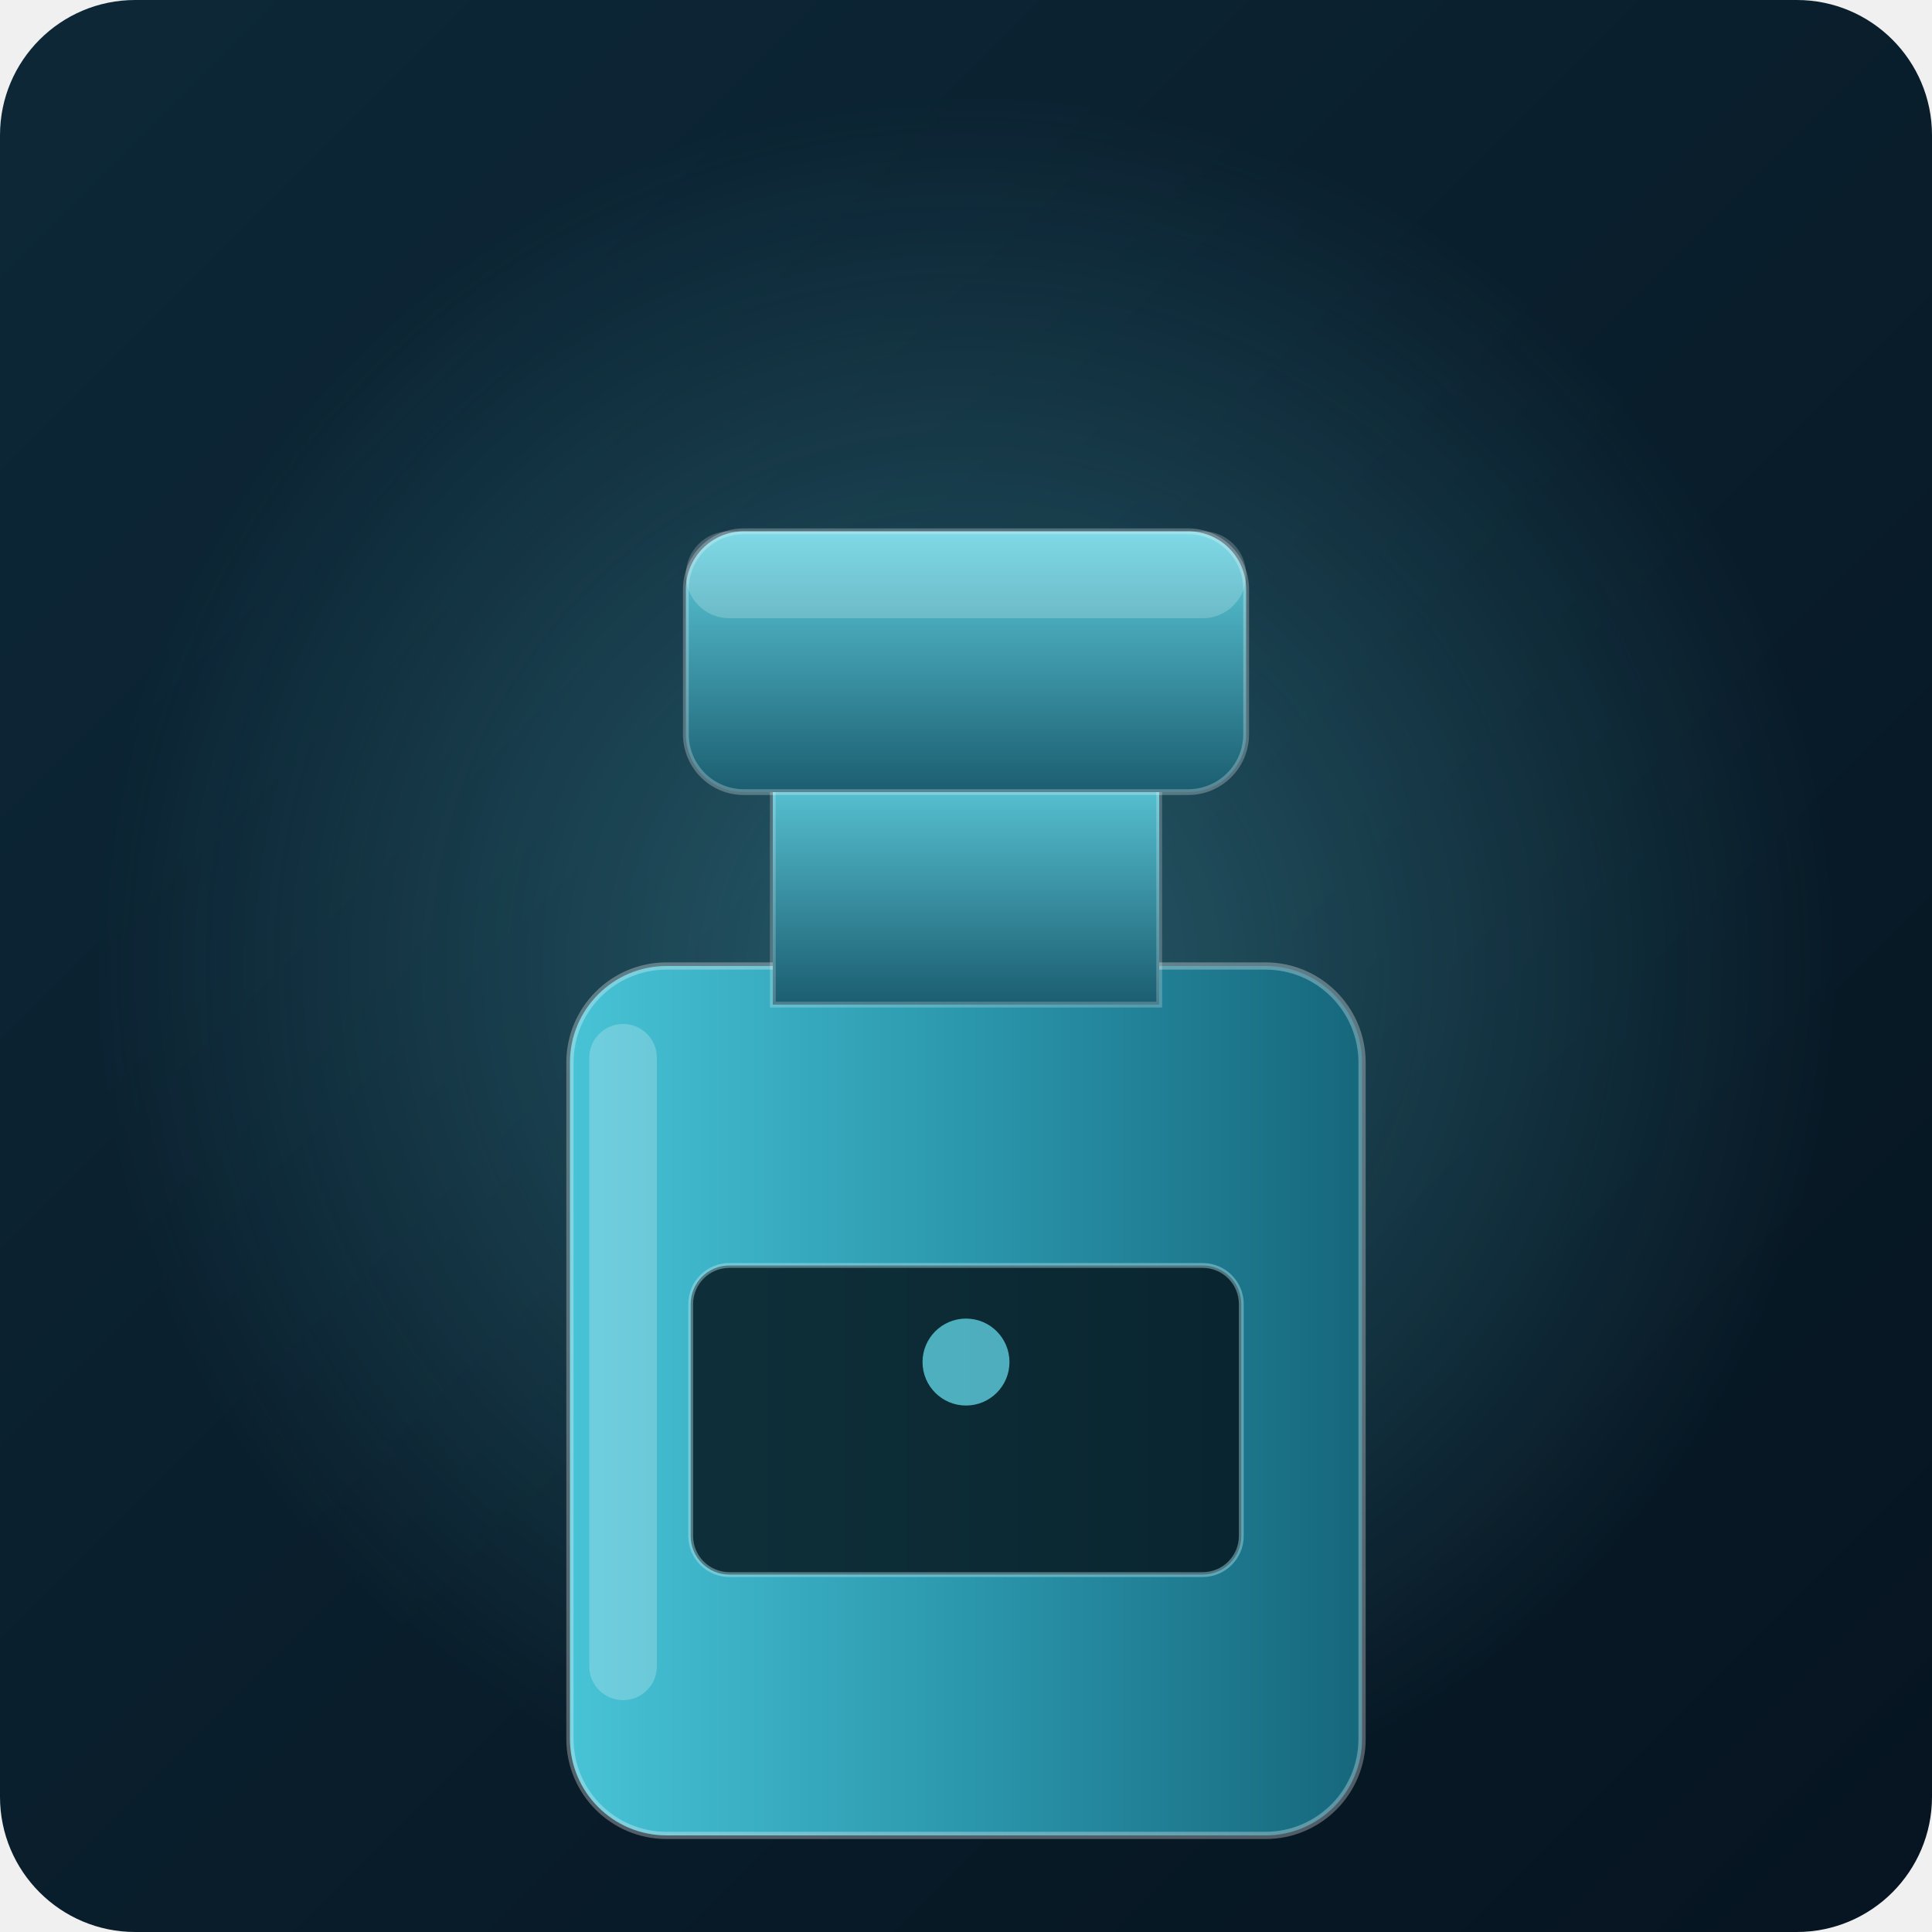
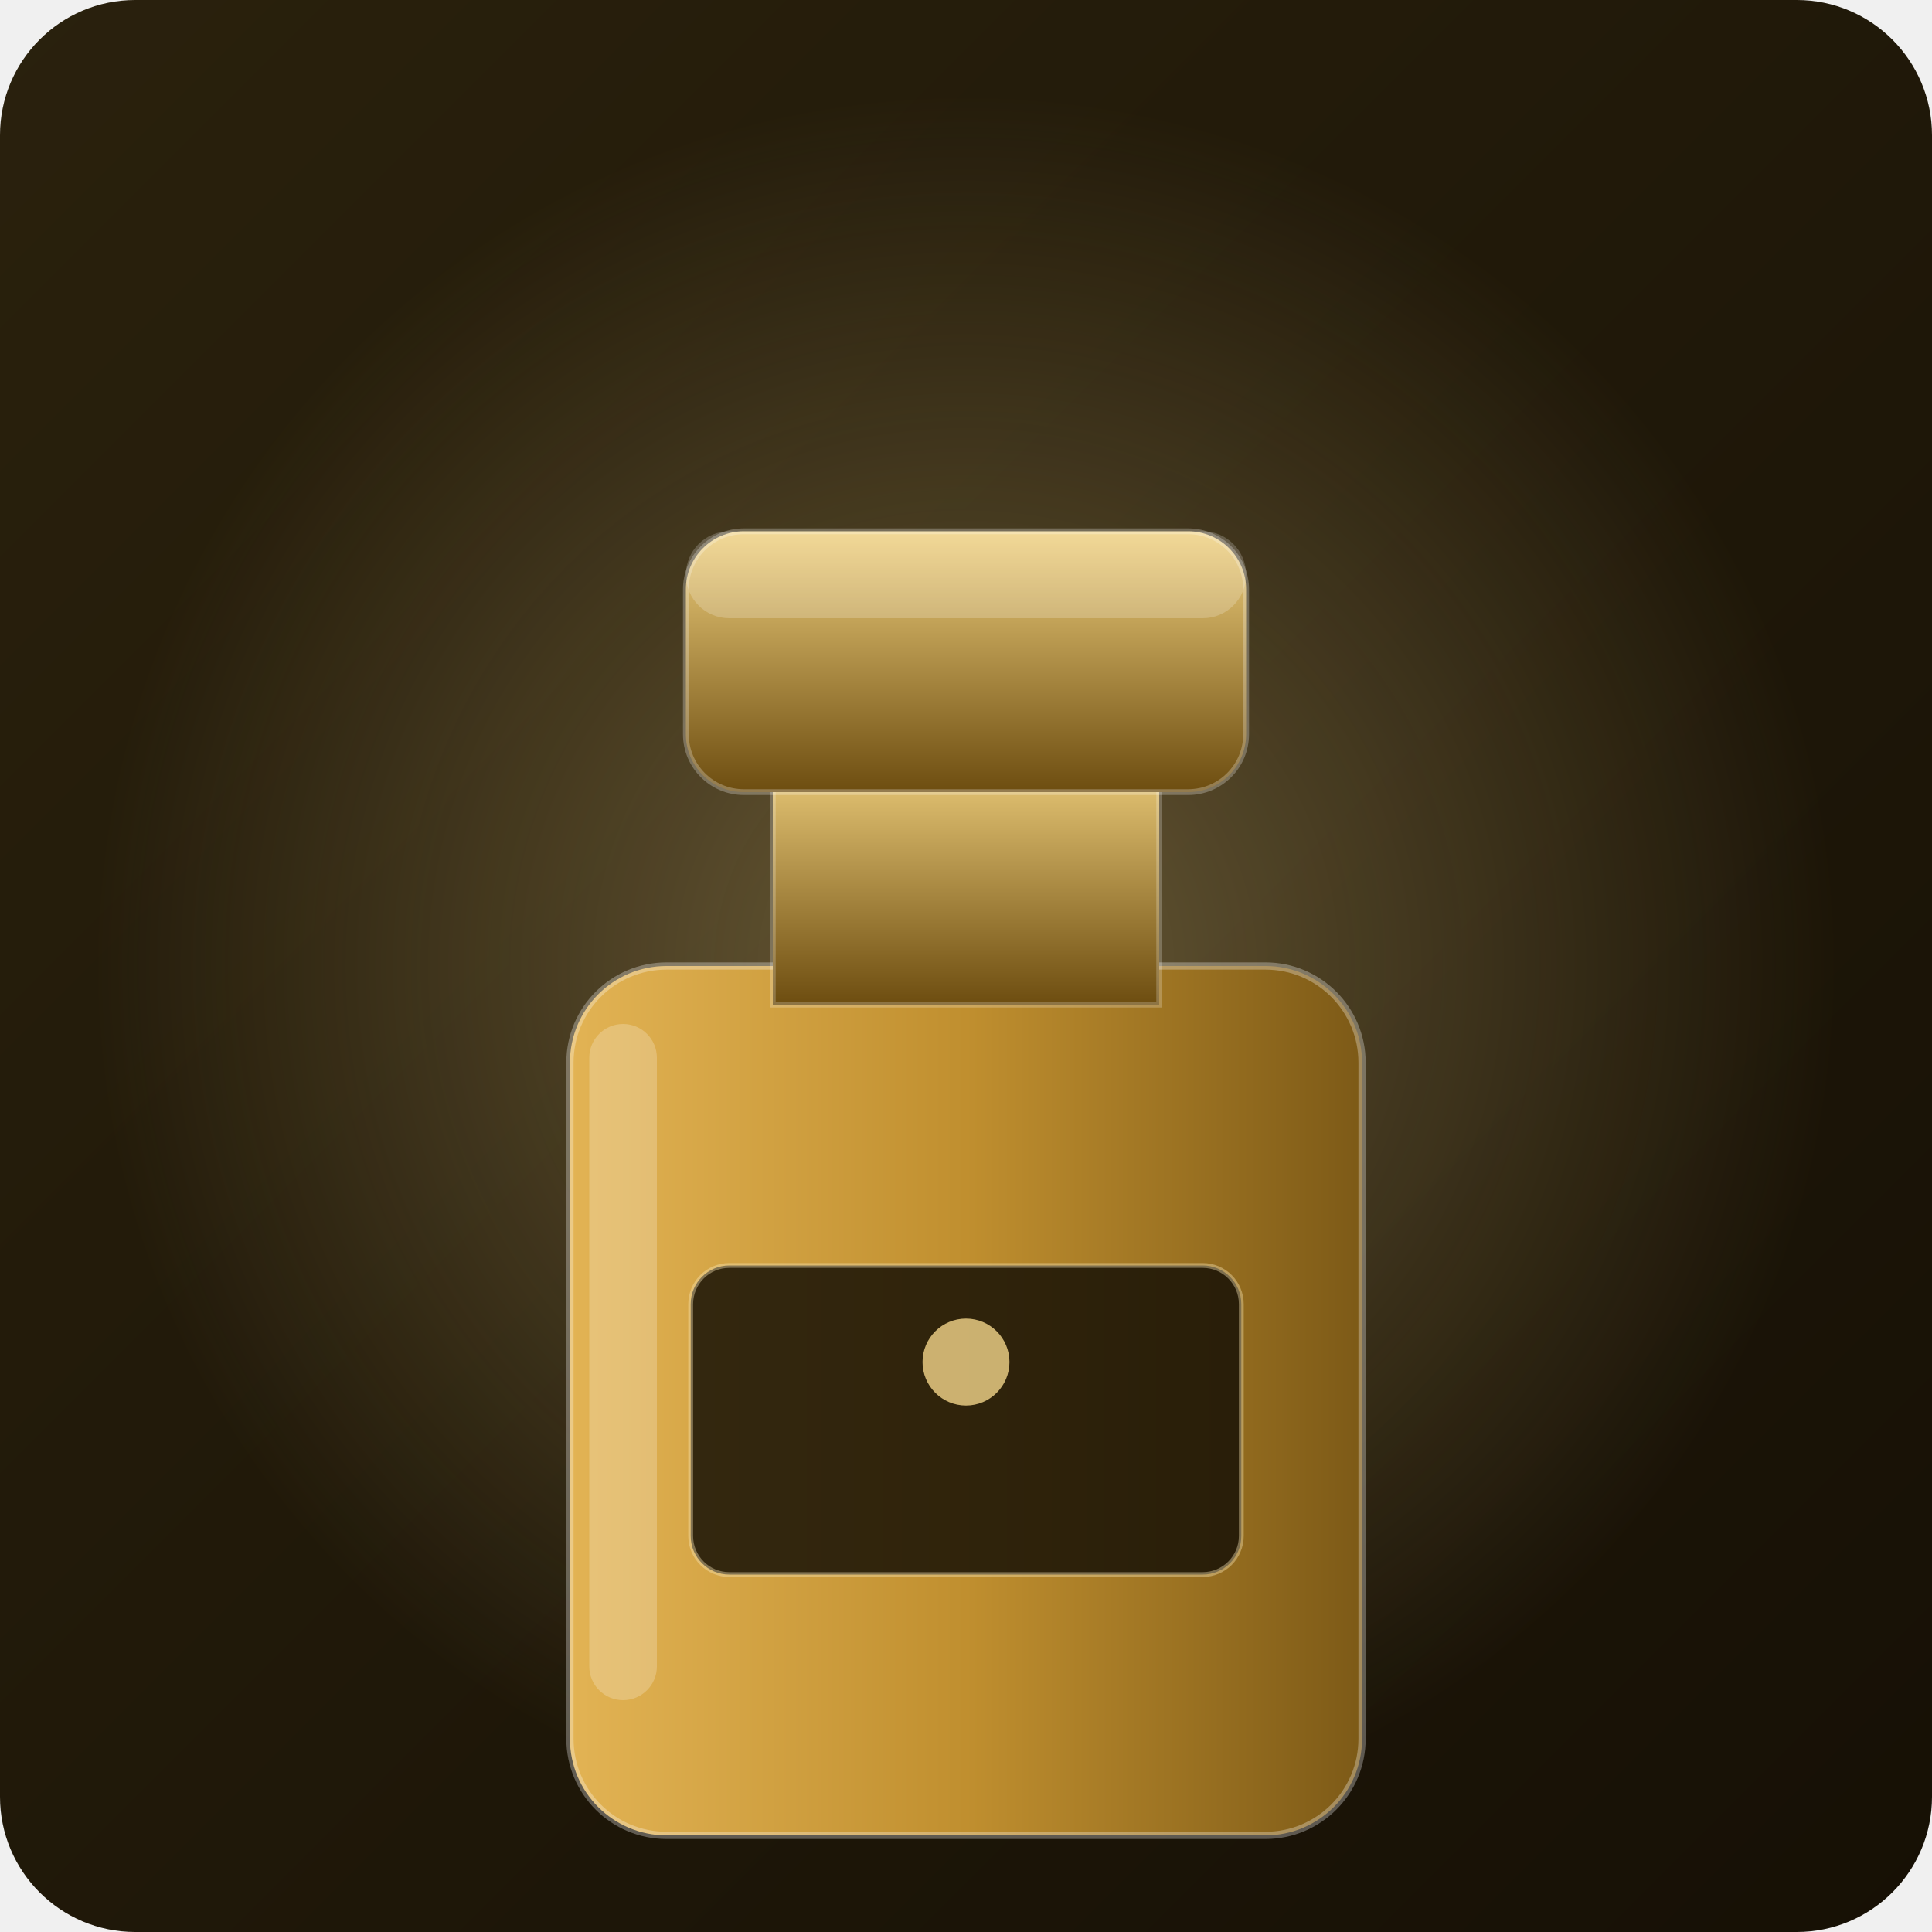
- <svg xmlns="http://www.w3.org/2000/svg" viewBox="0 0 400 400" role="img" aria-label="Solaris Mist">
+ <svg xmlns="http://www.w3.org/2000/svg" viewBox="0 0 400 400" role="img" aria-label="Chanel No. 5">
  <defs>
    <linearGradient id="bg" x1="0" y1="0" x2="1" y2="1">
-       <stop offset="0" stop-color="#0d2838" />
-       <stop offset="1" stop-color="#061420" />
+       <stop offset="0" stop-color="#2a210d" />
+       <stop offset="1" stop-color="#161005" />
    </linearGradient>
    <linearGradient id="bottle" x1="0" y1="0" x2="1" y2="0">
-       <stop offset="0" stop-color="#48c3d6" />
-       <stop offset="0.5" stop-color="#2b97ad" />
-       <stop offset="1" stop-color="#16677c" />
+       <stop offset="0" stop-color="#e2b354" />
+       <stop offset="0.5" stop-color="#c08f2f" />
+       <stop offset="1" stop-color="#7d5a17" />
    </linearGradient>
    <linearGradient id="cap" x1="0" y1="0" x2="0" y2="1">
-       <stop offset="0" stop-color="#5fd0e0" />
-       <stop offset="1" stop-color="#1b5d70" />
+       <stop offset="0" stop-color="#efcf7d" />
+       <stop offset="1" stop-color="#6d4d10" />
    </linearGradient>
    <radialGradient id="glow" cx="0.5" cy="0.5" r="0.5">
-       <stop offset="0" stop-color="#5fd0e0" stop-opacity="0.35" />
-       <stop offset="1" stop-color="#5fd0e0" stop-opacity="0" />
+       <stop offset="0" stop-color="#f2d489" stop-opacity="0.35" />
+       <stop offset="1" stop-color="#f2d489" stop-opacity="0" />
    </radialGradient>
  </defs>
  <rect width="400" height="400" rx="28" fill="url(#bg)" />
  <circle cx="200" cy="200" r="180" fill="url(#glow)" />
  <rect x="118" y="200" width="164" height="180" rx="20" fill="url(#bottle)" stroke="#ffffff" stroke-opacity="0.3" stroke-width="1.5" />
  <rect x="122" y="212" width="14" height="140" rx="7" fill="#ffffff" opacity="0.22" />
  <rect x="160" y="156" width="80" height="52" fill="url(#cap)" stroke="#ffffff" stroke-opacity="0.22" stroke-width="1.2" />
  <rect x="142" y="110" width="116" height="54" rx="12" fill="url(#cap)" stroke="#ffffff" stroke-opacity="0.26" stroke-width="1.2" />
  <rect x="142" y="110" width="116" height="18" rx="9" fill="#ffffff" opacity="0.2" />
-   <rect x="143" y="262" width="114" height="64" rx="8" fill="#061820" opacity="0.85" />
-   <rect x="143" y="262" width="114" height="64" rx="8" fill="none" stroke="#bceef6" stroke-opacity="0.4" stroke-width="1" />
-   <circle cx="200" cy="282" r="9" fill="#5fd0e0" opacity="0.8" />
+   <rect x="143" y="262" width="114" height="64" rx="8" fill="#161005" opacity="0.85" />
+   <rect x="143" y="262" width="114" height="64" rx="8" fill="none" stroke="#f8e6b8" stroke-opacity="0.4" stroke-width="1" />
+   <circle cx="200" cy="282" r="9" fill="#f2d489" opacity="0.8" />
</svg>
